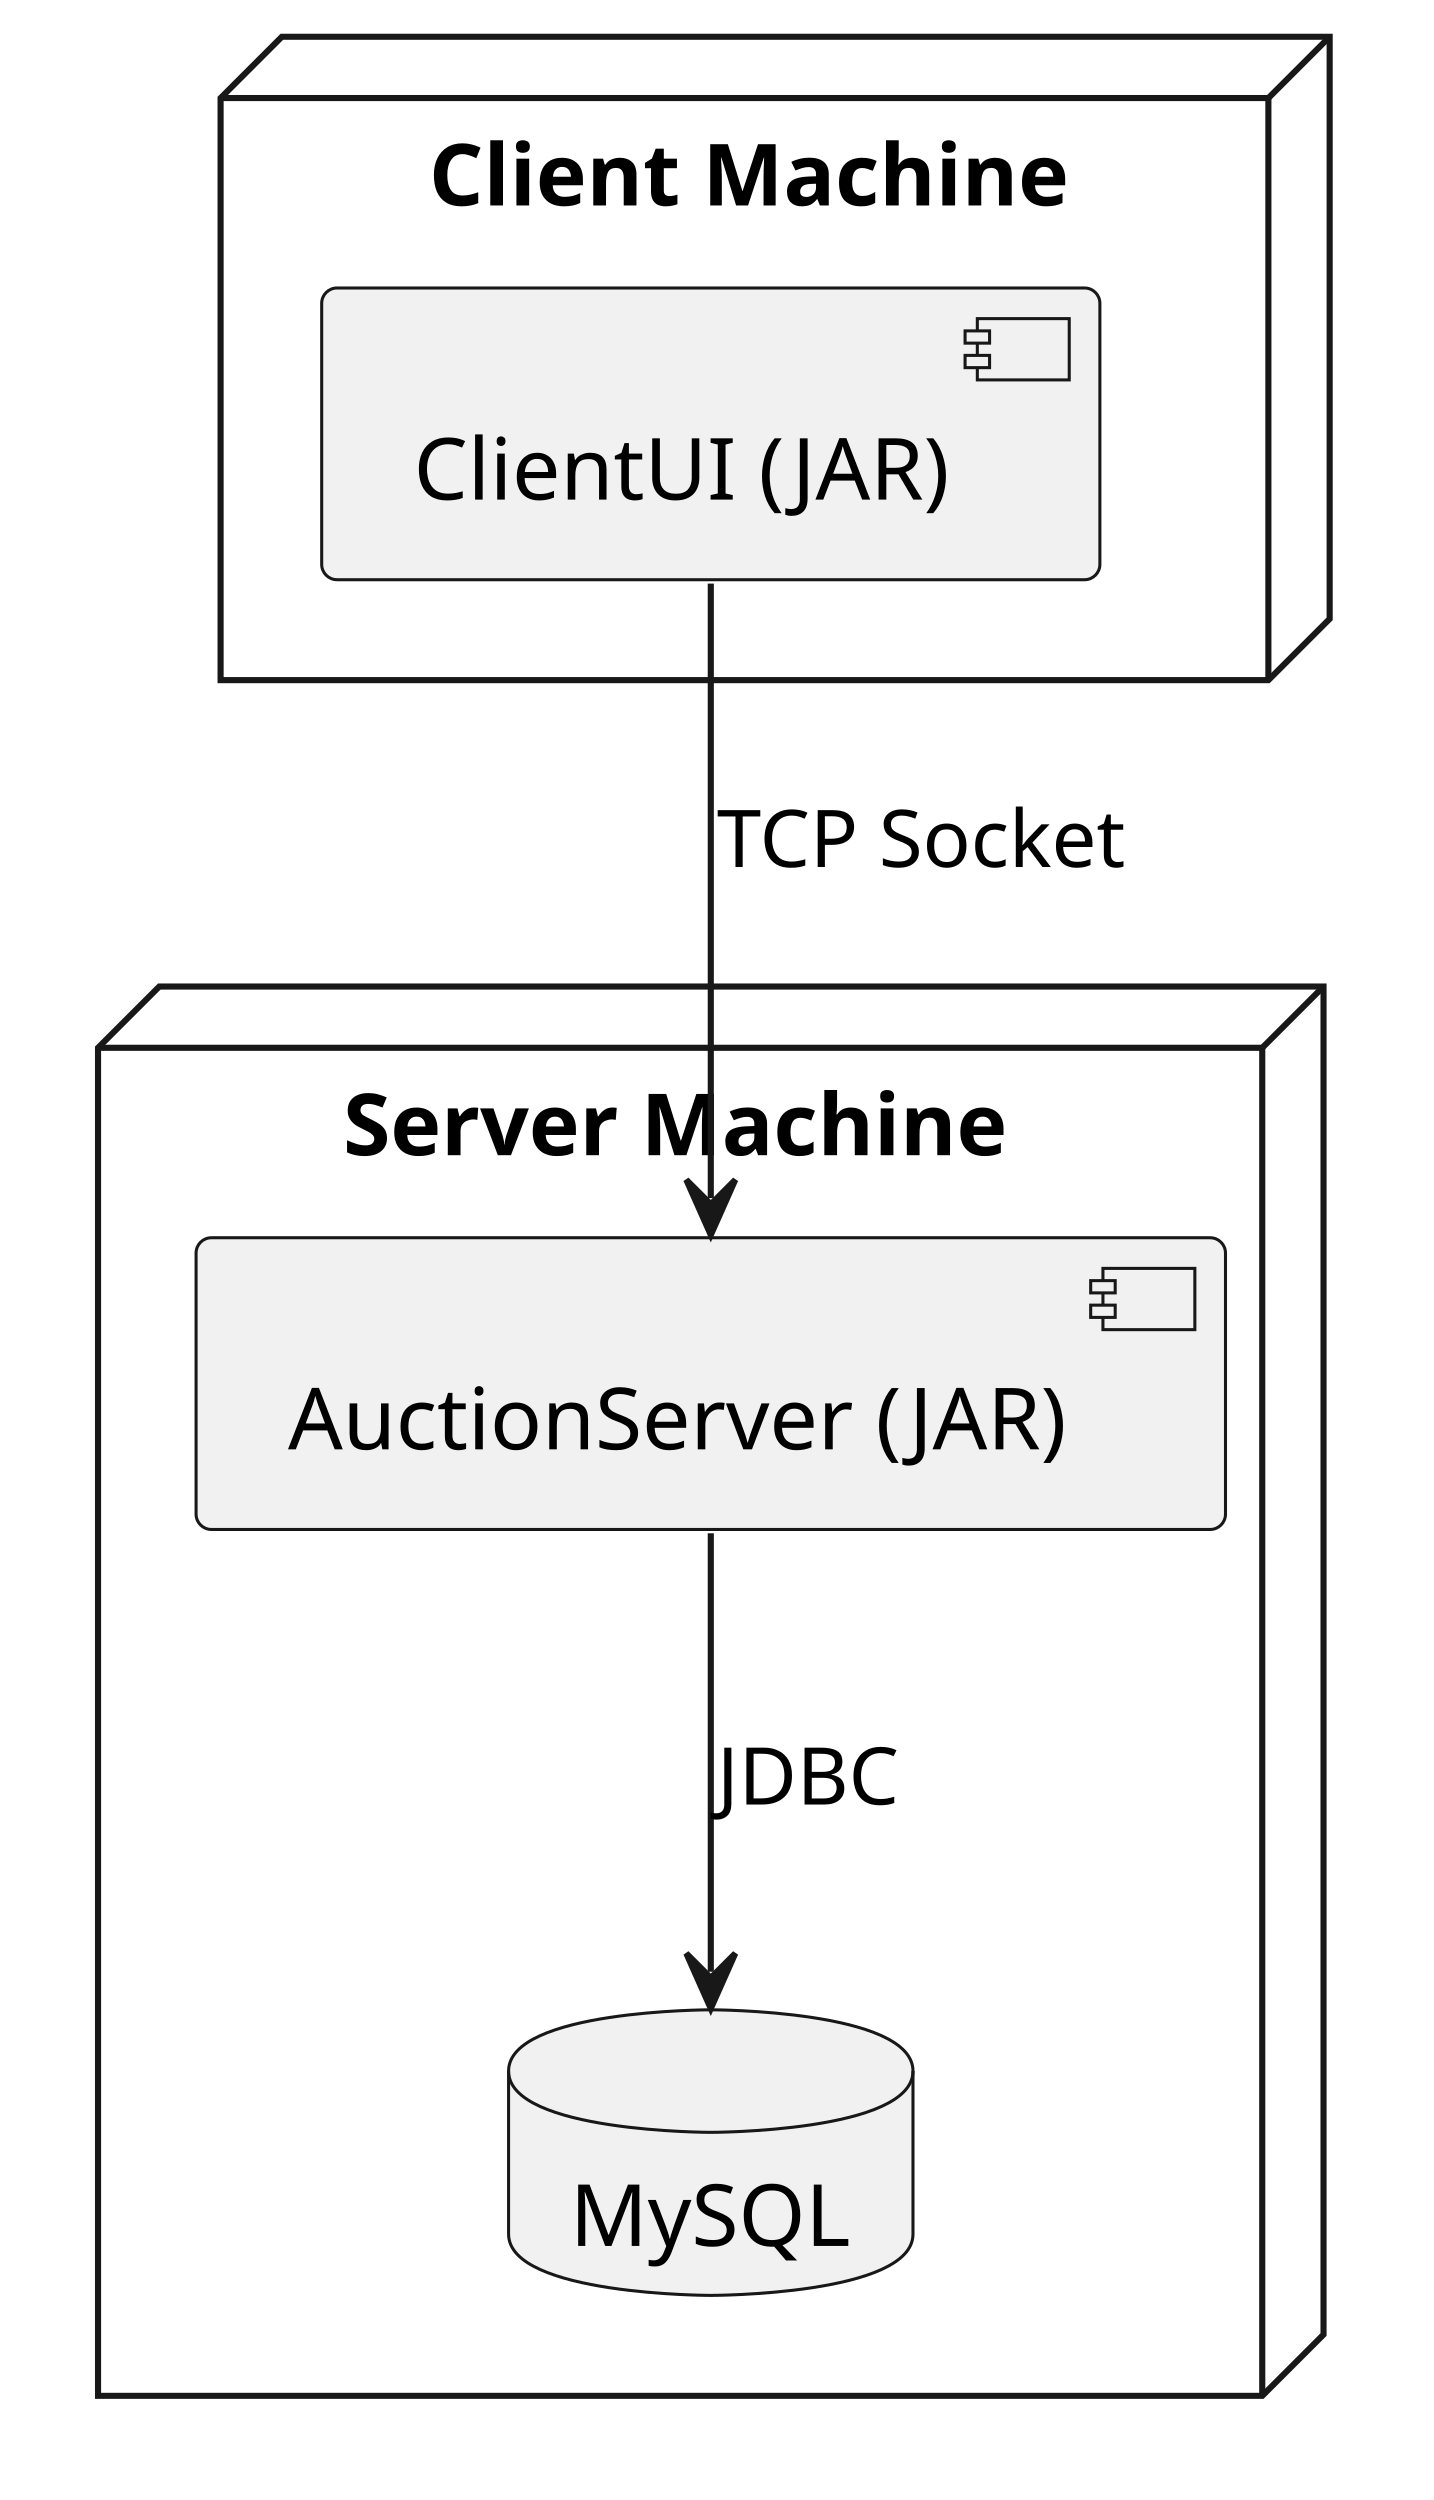
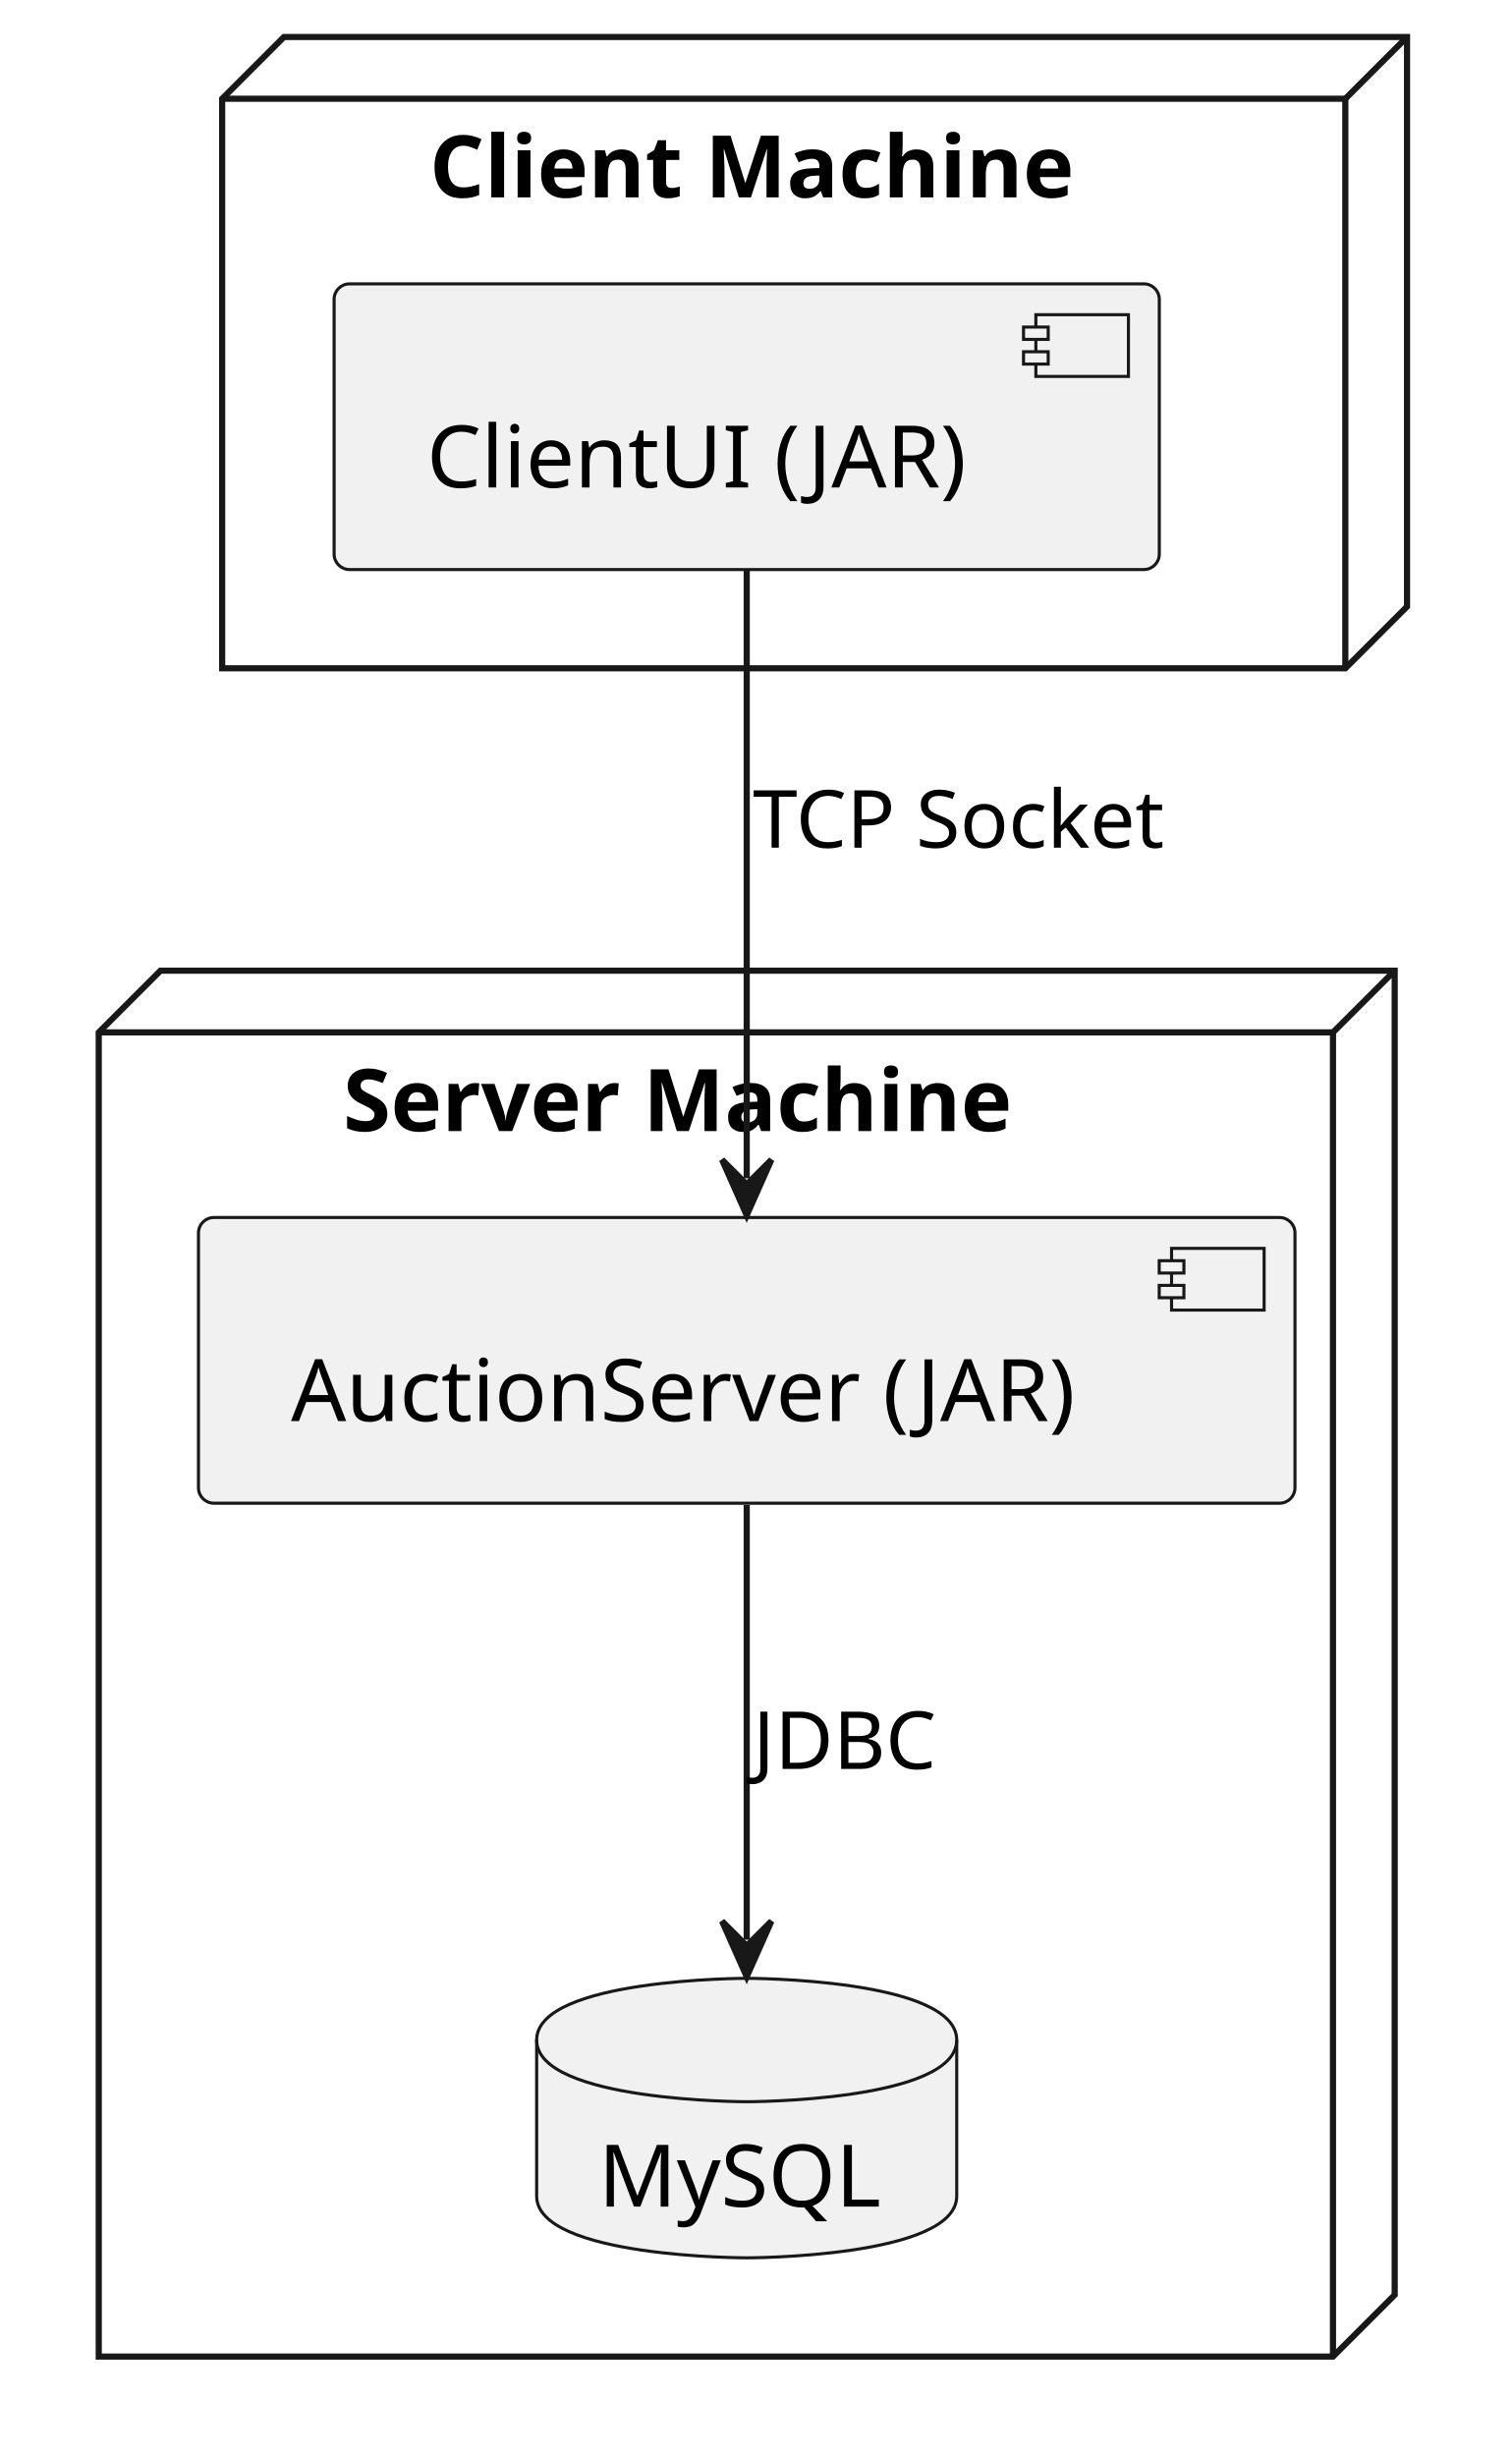
- <svg xmlns="http://www.w3.org/2000/svg" contentStyleType="text/css" height="408px" preserveAspectRatio="none" style="width:234px;height:408px;background:#FFFFFF;" version="1.1" viewBox="0 0 234 408" width="234px" zoomAndPan="magnify">
+ <svg xmlns="http://www.w3.org/2000/svg" contentStyleType="text/css" data-diagram-type="DESCRIPTION" height="398px" preserveAspectRatio="none" style="width:245px;height:398px;background:#FFFFFF;" version="1.1" viewBox="0 0 245 398" width="245px" zoomAndPan="magnify">
  <defs />
  <g>
-     <g id="cluster_Client Machine">
-       <polygon fill="none" points="36,16,46,6,217,6,217,101,207,111,36,111,36,16" style="stroke:#181818;stroke-width:1.0;" />
-       <line style="stroke:#181818;stroke-width:1.0;" x1="207" x2="217" y1="16" y2="6" />
-       <line style="stroke:#181818;stroke-width:1.0;" x1="36" x2="207" y1="16" y2="16" />
-       <line style="stroke:#181818;stroke-width:1.0;" x1="207" x2="207" y1="16" y2="111" />
-       <text fill="#000000" font-family="sans-serif" font-size="14" font-weight="bold" lengthAdjust="spacing" textLength="105" x="70" y="33.533">Client Machine</text>
+     <g class="cluster" data-qualified-name="Client Machine" data-source-line="1" id="ent0002">
+       <polygon fill="none" points="36,16,46,6,228,6,228,98.3,218,108.3,36,108.3,36,16" style="stroke:#181818;stroke-width:1;" />
+       <line style="stroke:#181818;stroke-width:1;" x1="218" x2="228" y1="16" y2="6" />
+       <line style="stroke:#181818;stroke-width:1;" x1="36" x2="218" y1="16" y2="16" />
+       <line style="stroke:#181818;stroke-width:1;" x1="218" x2="218" y1="16" y2="108.3" />
+       <text fill="#000000" font-family="sans-serif" font-size="14" font-weight="bold" lengthAdjust="spacing" textLength="116.806" x="69.597" y="31.995">Client Machine</text>
    </g>
-     <g id="cluster_Server Machine">
-       <polygon fill="none" points="16,171,26,161,216,161,216,381,206,391,16,391,16,171" style="stroke:#181818;stroke-width:1.0;" />
-       <line style="stroke:#181818;stroke-width:1.0;" x1="206" x2="216" y1="171" y2="161" />
-       <line style="stroke:#181818;stroke-width:1.0;" x1="16" x2="206" y1="171" y2="171" />
-       <line style="stroke:#181818;stroke-width:1.0;" x1="206" x2="206" y1="171" y2="391" />
-       <text fill="#000000" font-family="sans-serif" font-size="14" font-weight="bold" lengthAdjust="spacing" textLength="112" x="56" y="188.533">Server Machine</text>
+     <g class="cluster" data-qualified-name="Server Machine" data-source-line="4" id="ent0004">
+       <polygon fill="none" points="16,167.3,26,157.3,226,157.3,226,371.89,216,381.89,16,381.89,16,167.3" style="stroke:#181818;stroke-width:1;" />
+       <line style="stroke:#181818;stroke-width:1;" x1="216" x2="226" y1="167.3" y2="157.3" />
+       <line style="stroke:#181818;stroke-width:1;" x1="16" x2="216" y1="167.3" y2="167.3" />
+       <line style="stroke:#181818;stroke-width:1;" x1="216" x2="216" y1="167.3" y2="381.89" />
+       <text fill="#000000" font-family="sans-serif" font-size="14" font-weight="bold" lengthAdjust="spacing" textLength="122.787" x="55.606" y="183.295">Server Machine</text>
    </g>
-     <g id="elem_clientApp">
-       <rect fill="#F1F1F1" height="47.609" rx="2.5" ry="2.5" style="stroke:#181818;stroke-width:0.5;" width="127" x="52.5" y="47" />
-       <rect fill="#F1F1F1" height="10" style="stroke:#181818;stroke-width:0.5;" width="15" x="159.5" y="52" />
-       <rect fill="#F1F1F1" height="2" style="stroke:#181818;stroke-width:0.5;" width="4" x="157.5" y="54" />
-       <rect fill="#F1F1F1" height="2" style="stroke:#181818;stroke-width:0.5;" width="4" x="157.5" y="58" />
-       <text fill="#000000" font-family="sans-serif" font-size="14" lengthAdjust="spacing" textLength="87" x="67.5" y="81.533">ClientUI (JAR)</text>
+     <g class="entity" data-qualified-name="Client Machine.clientApp" data-source-line="2" id="ent0003">
+       <rect fill="#F1F1F1" height="46.297" rx="2.5" ry="2.5" style="stroke:#181818;stroke-width:0.5;" width="133.714" x="54.14" y="46" />
+       <rect fill="#F1F1F1" height="10" style="stroke:#181818;stroke-width:0.5;" width="15" x="167.854" y="51" />
+       <rect fill="#F1F1F1" height="2" style="stroke:#181818;stroke-width:0.5;" width="4" x="165.854" y="53" />
+       <rect fill="#F1F1F1" height="2" style="stroke:#181818;stroke-width:0.5;" width="4" x="165.854" y="57" />
+       <text fill="#000000" font-family="sans-serif" font-size="14" lengthAdjust="spacing" textLength="93.714" x="69.14" y="78.995">ClientUI (JAR)</text>
    </g>
-     <g id="elem_serverApp">
-       <rect fill="#F1F1F1" height="47.609" rx="2.5" ry="2.5" style="stroke:#181818;stroke-width:0.5;" width="168" x="32" y="202" />
-       <rect fill="#F1F1F1" height="10" style="stroke:#181818;stroke-width:0.5;" width="15" x="180" y="207" />
-       <rect fill="#F1F1F1" height="2" style="stroke:#181818;stroke-width:0.5;" width="4" x="178" y="209" />
-       <rect fill="#F1F1F1" height="2" style="stroke:#181818;stroke-width:0.5;" width="4" x="178" y="213" />
-       <text fill="#000000" font-family="sans-serif" font-size="14" lengthAdjust="spacing" textLength="128" x="47" y="236.533">AuctionServer (JAR)</text>
+     <g class="entity" data-qualified-name="Server Machine.serverApp" data-source-line="5" id="ent0005">
+       <rect fill="#F1F1F1" height="46.297" rx="2.5" ry="2.5" style="stroke:#181818;stroke-width:0.5;" width="177.683" x="32.16" y="197.3" />
+       <rect fill="#F1F1F1" height="10" style="stroke:#181818;stroke-width:0.5;" width="15" x="189.843" y="202.3" />
+       <rect fill="#F1F1F1" height="2" style="stroke:#181818;stroke-width:0.5;" width="4" x="187.843" y="204.3" />
+       <rect fill="#F1F1F1" height="2" style="stroke:#181818;stroke-width:0.5;" width="4" x="187.843" y="208.3" />
+       <text fill="#000000" font-family="sans-serif" font-size="14" lengthAdjust="spacing" textLength="137.683" x="47.16" y="230.295">AuctionServer (JAR)</text>
    </g>
-     <g id="elem_db">
-       <path d="M83,338 C83,328 116,328 116,328 C116,328 149,328 149,338 L149,364.609 C149,374.609 116,374.609 116,374.609 C116,374.609 83,374.609 83,364.609 L83,338 " fill="#F1F1F1" style="stroke:#181818;stroke-width:0.5;" />
-       <path d="M83,338 C83,348 116,348 116,348 C116,348 149,348 149,338 " fill="none" style="stroke:#181818;stroke-width:0.5;" />
-       <text fill="#000000" font-family="sans-serif" font-size="14" lengthAdjust="spacing" textLength="46" x="93" y="366.533">MySQL</text>
+     <g class="entity" data-qualified-name="Server Machine.db" data-source-line="6" id="ent0006">
+       <path d="M86.96,330.59 C86.96,320.59 120.995,320.59 120.995,320.59 C120.995,320.59 155.03,320.59 155.03,330.59 L155.03,355.887 C155.03,365.887 120.995,365.887 120.995,365.887 C120.995,365.887 86.96,365.887 86.96,355.887 L86.96,330.59" fill="#F1F1F1" style="stroke:#181818;stroke-width:0.5;" />
+       <path d="M86.96,330.59 C86.96,340.59 120.995,340.59 120.995,340.59 C120.995,340.59 155.03,340.59 155.03,330.59" fill="none" style="stroke:#181818;stroke-width:0.5;" />
+       <text fill="#000000" font-family="sans-serif" font-size="14" lengthAdjust="spacing" textLength="48.07" x="96.96" y="357.585">MySQL</text>
    </g>
-     <g id="link_clientApp_serverApp">
-       <path d="M116,95.24 C116,123.99 116,166.69 116,195.54 " fill="none" id="clientApp-to-serverApp" style="stroke:#181818;stroke-width:1.0;" />
-       <polygon fill="#181818" points="116,201.54,120,192.54,116,196.54,112,192.54,116,201.54" style="stroke:#181818;stroke-width:1.0;" />
-       <text fill="#000000" font-family="sans-serif" font-size="13" lengthAdjust="spacing" textLength="70" x="117" y="141.495">TCP Socket</text>
+     <g class="link" data-entity-1="ent0003" data-entity-2="ent0005" data-link-type="dependency" data-source-line="8" id="lnk7">
+       <path d="M121,92.5 C121,120.64 121,162.72 121,190.94" fill="none" id="clientApp-to-serverApp" style="stroke:#181818;stroke-width:1;" />
+       <polygon fill="#181818" points="121,196.94,125,187.94,121,191.94,117,187.94,121,196.94" style="stroke:#181818;stroke-width:1;" />
+       <text fill="#000000" font-family="sans-serif" font-size="13" lengthAdjust="spacing" textLength="72.966" x="122" y="137.367">TCP Socket</text>
    </g>
-     <g id="link_serverApp_db">
-       <path d="M116,250.23 C116,272.45 116,299.75 116,321.79 " fill="none" id="serverApp-to-db" style="stroke:#181818;stroke-width:1.0;" />
-       <polygon fill="#181818" points="116,327.79,120,318.79,116,322.79,112,318.79,116,327.79" style="stroke:#181818;stroke-width:1.0;" />
-       <text fill="#000000" font-family="sans-serif" font-size="13" lengthAdjust="spacing" textLength="33" x="117" y="294.495">JDBC</text>
+     <g class="link" data-entity-1="ent0005" data-entity-2="ent0006" data-link-type="dependency" data-source-line="9" id="lnk8">
+       <path d="M121,243.88 C121,265.72 121,292.68 121,314.33" fill="none" id="serverApp-to-db" style="stroke:#181818;stroke-width:1;" />
+       <polygon fill="#181818" points="121,320.33,125,311.33,121,315.33,117,311.33,121,320.33" style="stroke:#181818;stroke-width:1;" />
+       <text fill="#000000" font-family="sans-serif" font-size="13" lengthAdjust="spacing" textLength="31.84" x="122" y="286.657">JDBC</text>
    </g>
  </g>
</svg>
